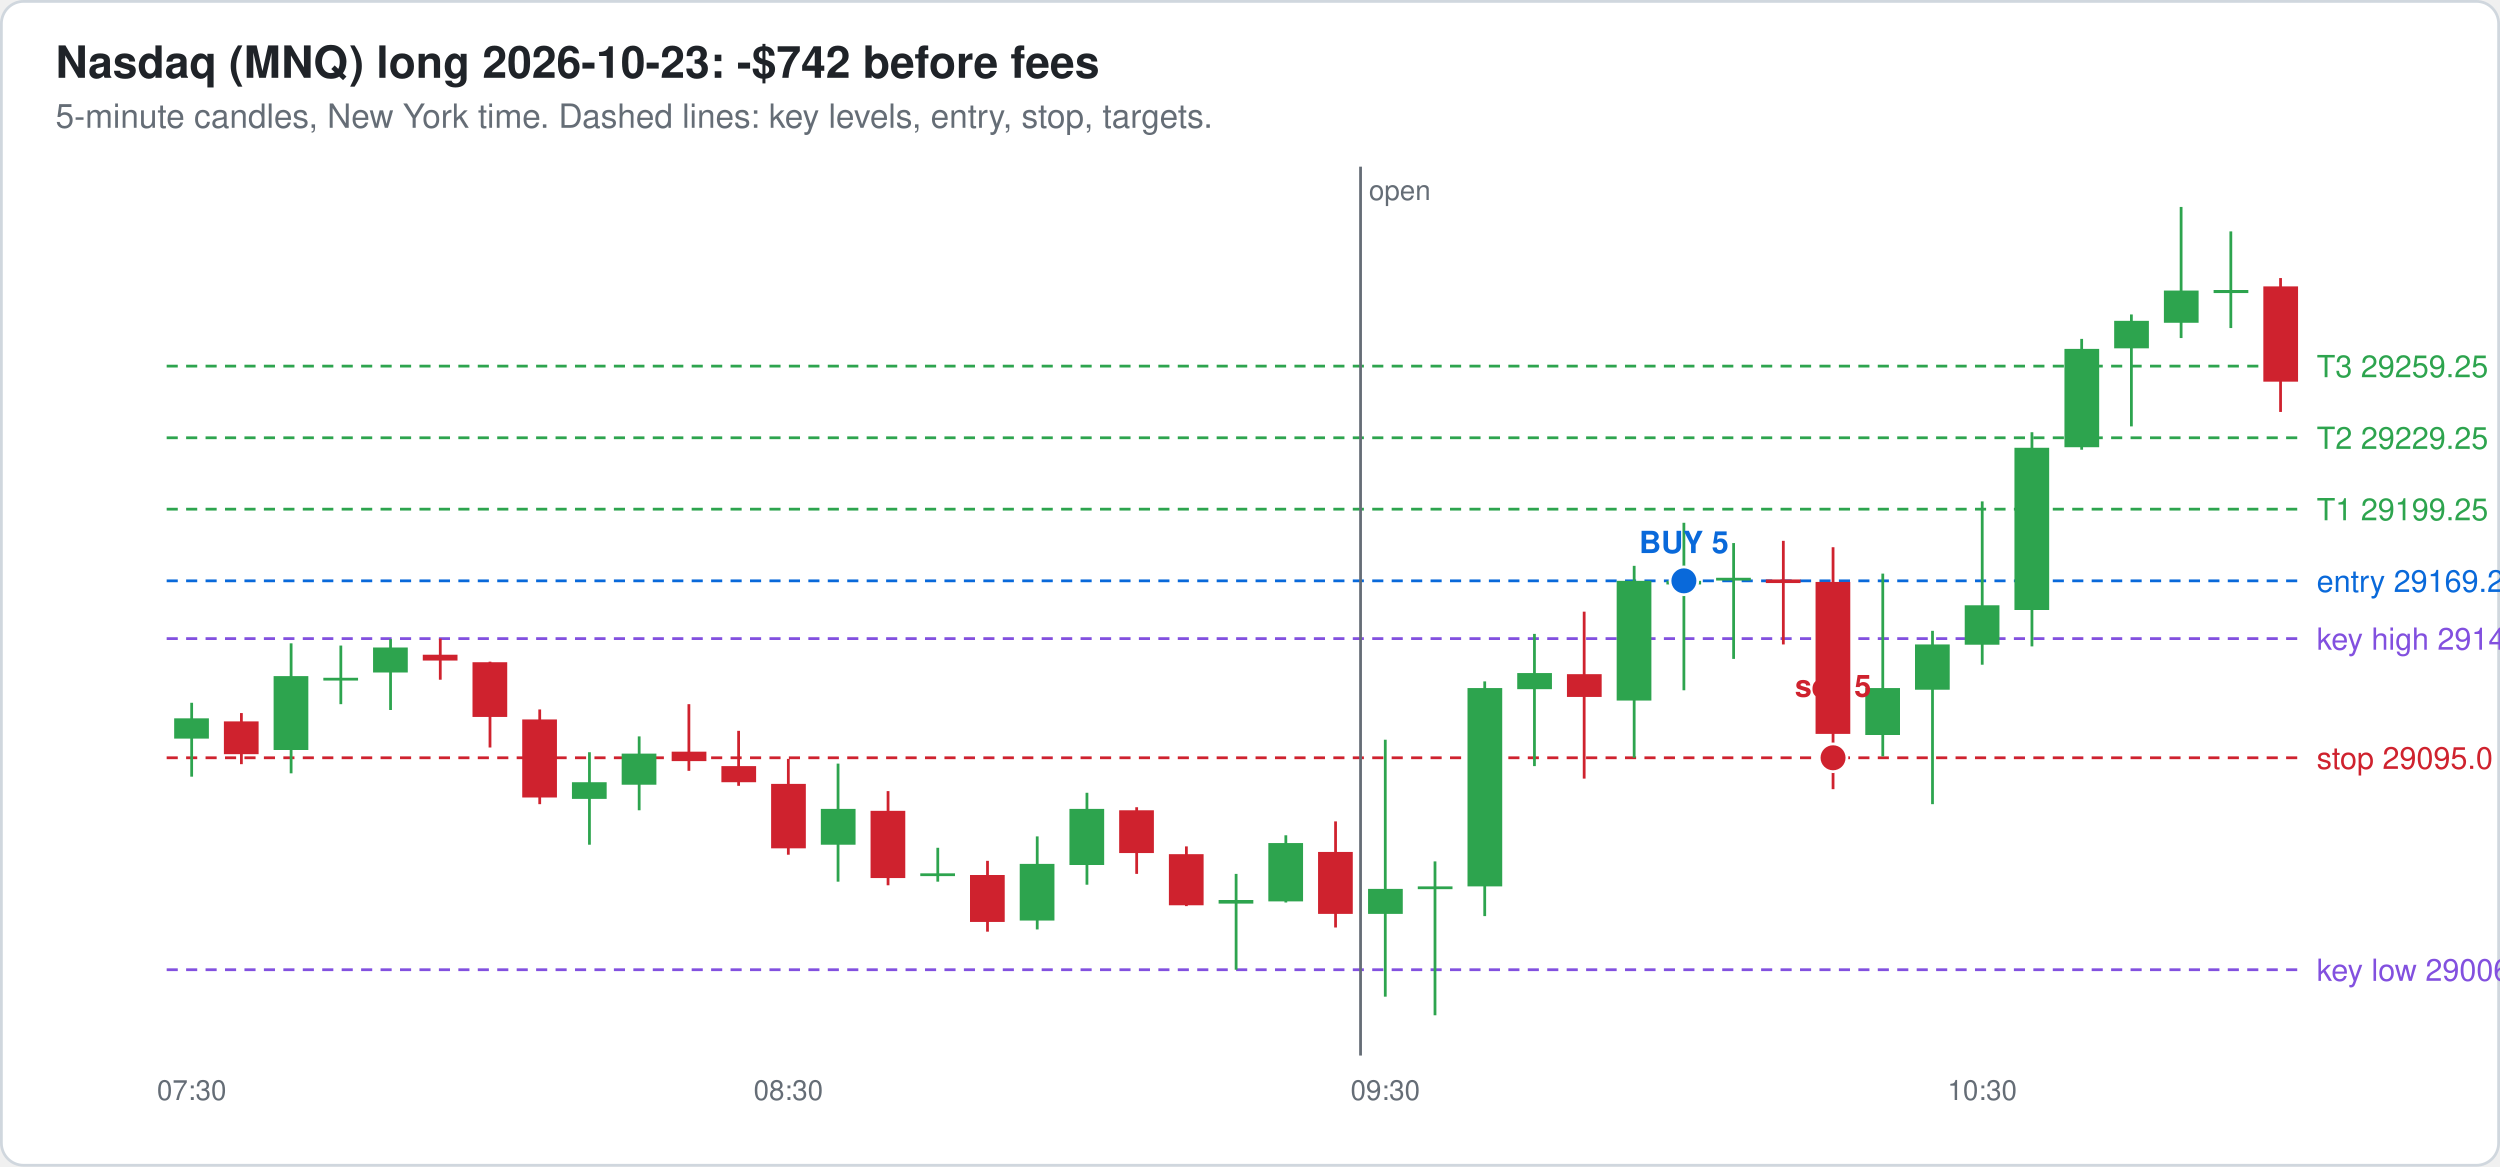
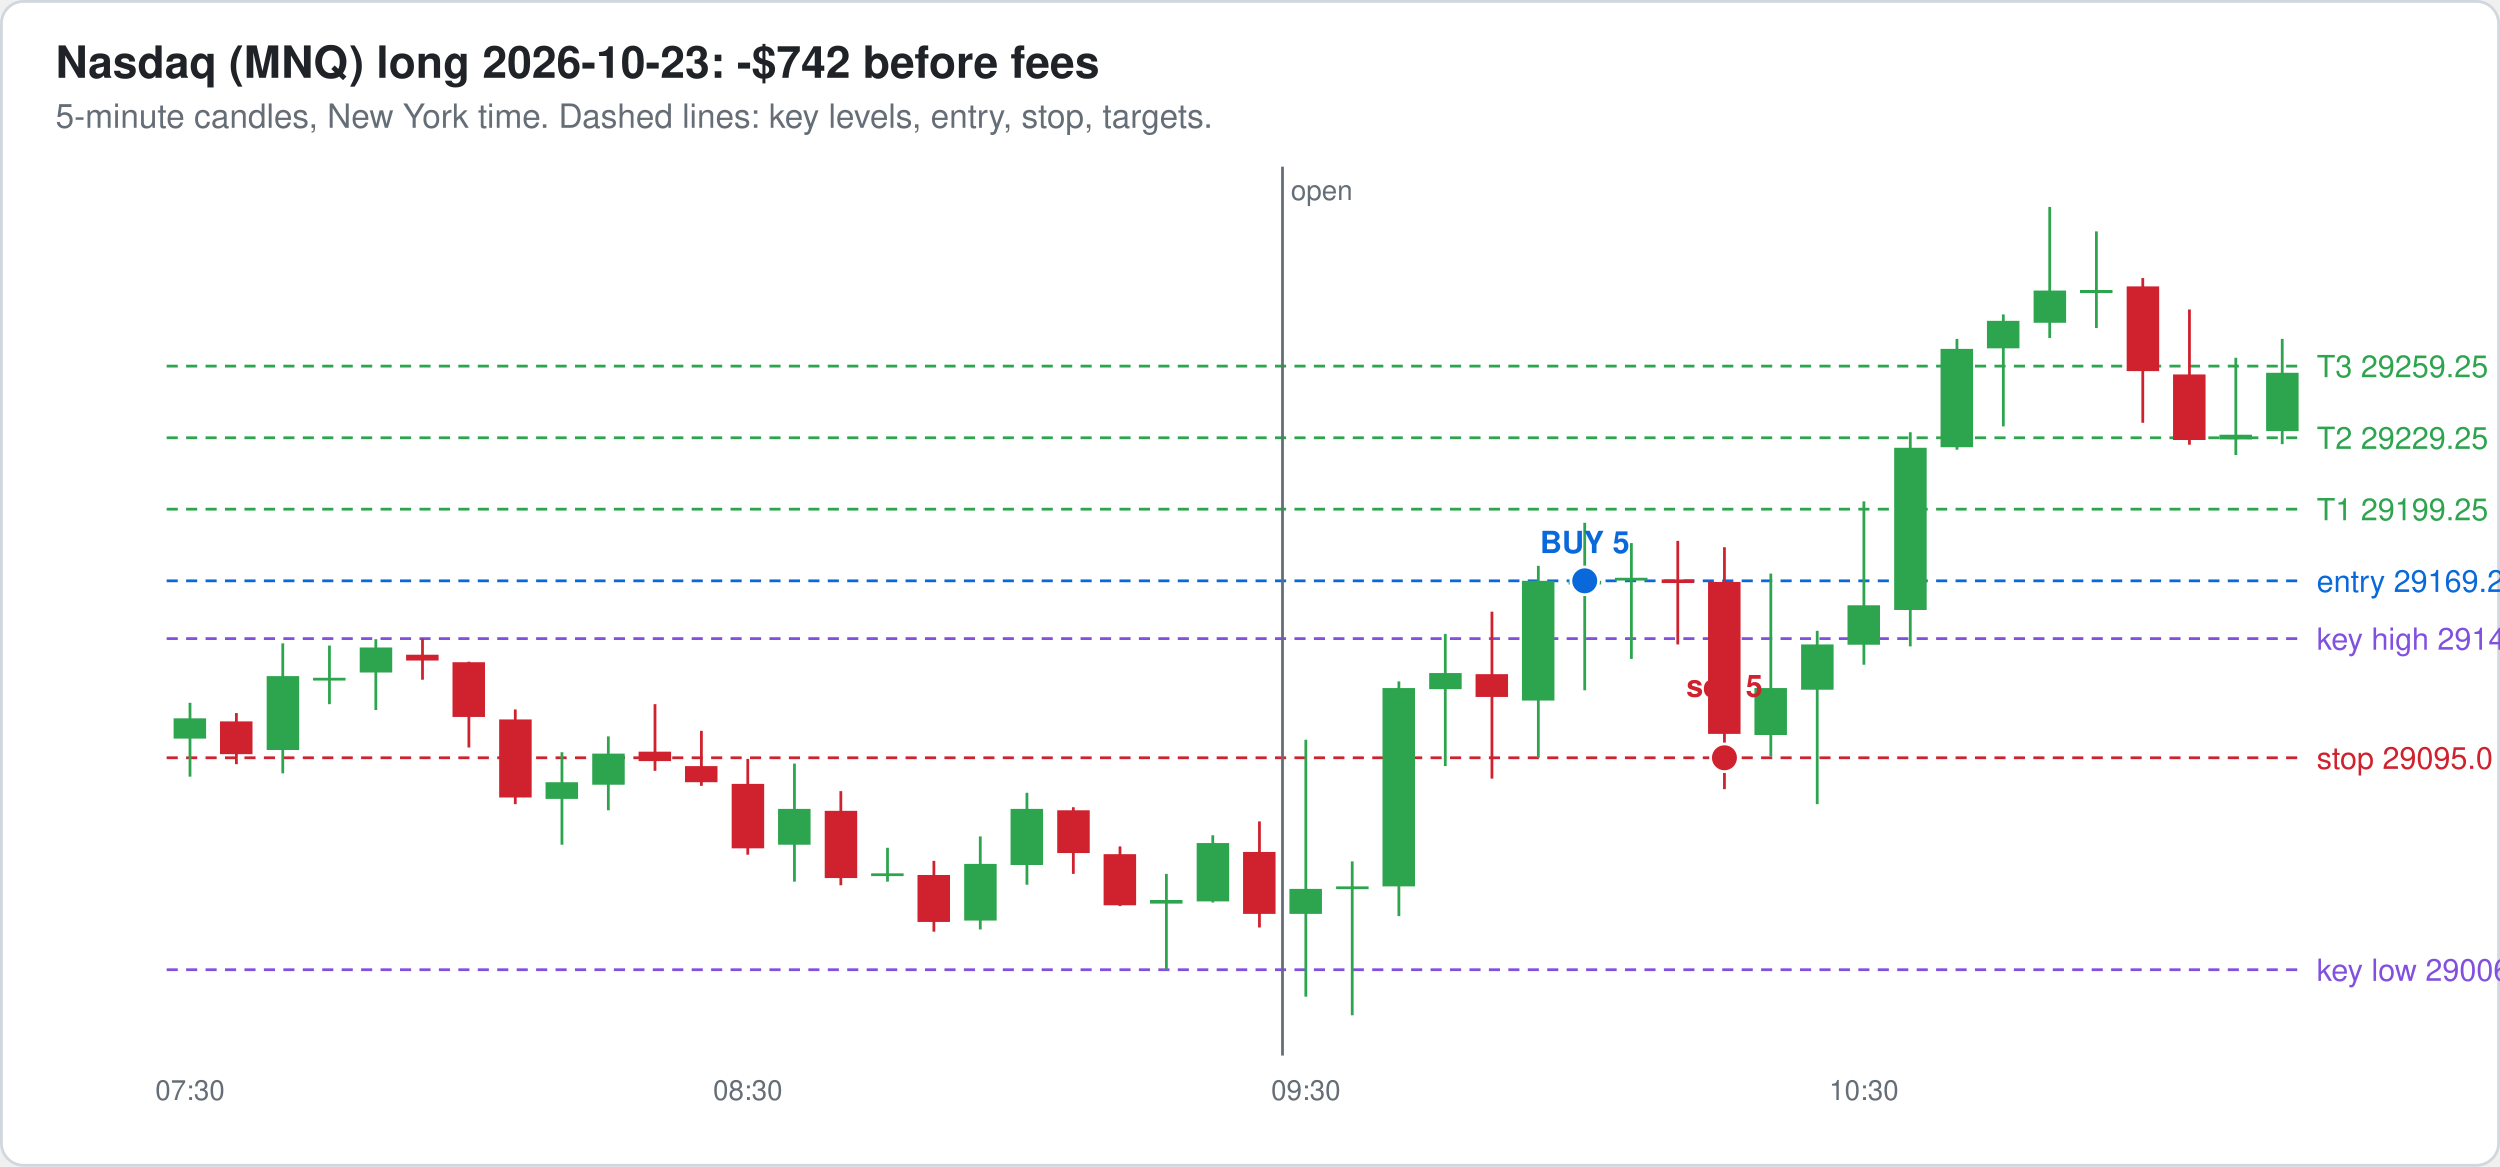
<svg xmlns="http://www.w3.org/2000/svg" width="900" height="420" viewBox="0 0 900 420" font-family="Helvetica, Arial, sans-serif">
  <rect x="0.5" y="0.5" width="899" height="419" rx="8" fill="#ffffff" stroke="#d0d7de" />
  <text x="20" y="28" font-size="16" font-weight="bold" fill="#1f2328">Nasdaq (MNQ) long 2026-10-23: -$742 before fees</text>
  <text x="20" y="46" font-size="12" fill="#656d76">5-minute candles, New York time. Dashed lines: key levels, entry, stop, targets.</text>
  <line x1="60" x2="830" y1="229.9" y2="229.9" stroke="#8250df" stroke-dasharray="4 3" />
  <text x="834" y="233.9" font-size="11" fill="#8250df">key high 29145.0</text>
  <line x1="60" x2="830" y1="349.1" y2="349.1" stroke="#8250df" stroke-dasharray="4 3" />
  <text x="834" y="353.1" font-size="11" fill="#8250df">key low 29006.0</text>
  <line x1="60" x2="830" y1="209.1" y2="209.1" stroke="#0969da" stroke-dasharray="4 3" />
  <text x="834" y="213.1" font-size="11" fill="#0969da">entry 29169.25</text>
  <line x1="60" x2="830" y1="272.8" y2="272.8" stroke="#cf222e" stroke-dasharray="4 3" />
  <text x="834" y="276.8" font-size="11" fill="#cf222e">stop 29095.0</text>
  <line x1="60" x2="830" y1="183.3" y2="183.3" stroke="#2da44e" stroke-dasharray="4 3" />
  <text x="834" y="187.3" font-size="11" fill="#2da44e">T1 29199.25</text>
  <line x1="60" x2="830" y1="157.6" y2="157.6" stroke="#2da44e" stroke-dasharray="4 3" />
  <text x="834" y="161.6" font-size="11" fill="#2da44e">T2 29229.25</text>
  <line x1="60" x2="830" y1="131.8" y2="131.8" stroke="#2da44e" stroke-dasharray="4 3" />
  <text x="834" y="135.8" font-size="11" fill="#2da44e">T3 29259.25</text>
-   <line x1="69.0" x2="69.0" y1="253.0" y2="279.6" stroke="#2da44e" />
-   <rect x="62.7" y="258.6" width="12.5" height="7.3" fill="#2da44e" />
-   <text x="69.0" y="396" font-size="10" text-anchor="middle" fill="#656d76">07:30</text>
-   <line x1="86.9" x2="86.9" y1="256.7" y2="275.1" stroke="#cf222e" />
-   <rect x="80.6" y="259.7" width="12.5" height="11.8" fill="#cf222e" />
-   <line x1="104.8" x2="104.8" y1="231.6" y2="278.4" stroke="#2da44e" />
-   <rect x="98.5" y="243.4" width="12.5" height="26.6" fill="#2da44e" />
-   <line x1="122.7" x2="122.7" y1="232.4" y2="253.5" stroke="#2da44e" />
-   <rect x="116.4" y="244.0" width="12.5" height="1.0" fill="#2da44e" />
-   <line x1="140.6" x2="140.6" y1="230.1" y2="255.6" stroke="#2da44e" />
-   <rect x="134.3" y="233.1" width="12.5" height="9.0" fill="#2da44e" />
-   <line x1="158.5" x2="158.5" y1="229.9" y2="244.7" stroke="#cf222e" />
-   <rect x="152.2" y="235.7" width="12.5" height="2.1" fill="#cf222e" />
-   <line x1="176.4" x2="176.4" y1="238.2" y2="269.1" stroke="#cf222e" />
-   <rect x="170.1" y="238.4" width="12.5" height="19.7" fill="#cf222e" />
-   <line x1="194.3" x2="194.3" y1="255.4" y2="289.5" stroke="#cf222e" />
-   <rect x="188.0" y="259.0" width="12.5" height="28.1" fill="#cf222e" />
-   <line x1="212.2" x2="212.2" y1="270.8" y2="304.1" stroke="#2da44e" />
-   <rect x="205.9" y="281.6" width="12.5" height="6.0" fill="#2da44e" />
-   <line x1="230.1" x2="230.1" y1="265.1" y2="291.7" stroke="#2da44e" />
-   <rect x="223.8" y="271.3" width="12.5" height="11.2" fill="#2da44e" />
-   <line x1="248.0" x2="248.0" y1="253.5" y2="277.5" stroke="#cf222e" />
-   <rect x="241.8" y="270.6" width="12.5" height="3.4" fill="#cf222e" />
-   <line x1="265.9" x2="265.9" y1="263.1" y2="282.9" stroke="#cf222e" />
-   <rect x="259.7" y="275.8" width="12.5" height="5.8" fill="#cf222e" />
-   <line x1="283.8" x2="283.8" y1="273.2" y2="307.7" stroke="#cf222e" />
-   <rect x="277.6" y="282.2" width="12.5" height="23.2" fill="#cf222e" />
-   <text x="283.8" y="396" font-size="10" text-anchor="middle" fill="#656d76">08:30</text>
-   <line x1="301.7" x2="301.7" y1="274.9" y2="317.4" stroke="#2da44e" />
-   <rect x="295.5" y="291.2" width="12.5" height="12.9" fill="#2da44e" />
-   <line x1="319.7" x2="319.7" y1="284.8" y2="318.7" stroke="#cf222e" />
-   <rect x="313.4" y="291.9" width="12.5" height="24.2" fill="#cf222e" />
-   <line x1="337.6" x2="337.6" y1="305.2" y2="317.4" stroke="#2da44e" />
-   <rect x="331.3" y="314.4" width="12.5" height="1.0" fill="#2da44e" />
-   <line x1="355.5" x2="355.5" y1="309.9" y2="335.4" stroke="#cf222e" />
-   <rect x="349.2" y="315.0" width="12.5" height="16.9" fill="#cf222e" />
-   <line x1="373.4" x2="373.4" y1="301.1" y2="334.6" stroke="#2da44e" />
-   <rect x="367.1" y="311.0" width="12.5" height="20.4" fill="#2da44e" />
-   <line x1="391.3" x2="391.3" y1="285.4" y2="318.5" stroke="#2da44e" />
-   <rect x="385.0" y="291.2" width="12.5" height="20.2" fill="#2da44e" />
-   <line x1="409.2" x2="409.2" y1="290.6" y2="314.6" stroke="#cf222e" />
-   <rect x="402.9" y="291.7" width="12.5" height="15.4" fill="#cf222e" />
-   <line x1="427.1" x2="427.1" y1="304.7" y2="326.2" stroke="#cf222e" />
-   <rect x="420.8" y="307.5" width="12.5" height="18.4" fill="#cf222e" />
-   <line x1="445.0" x2="445.0" y1="314.6" y2="349.1" stroke="#2da44e" />
-   <rect x="438.7" y="324.0" width="12.5" height="1.3" fill="#2da44e" />
-   <line x1="462.9" x2="462.9" y1="300.7" y2="324.9" stroke="#2da44e" />
-   <rect x="456.6" y="303.5" width="12.5" height="21.0" fill="#2da44e" />
-   <line x1="480.8" x2="480.8" y1="295.7" y2="333.9" stroke="#cf222e" />
-   <rect x="474.5" y="306.7" width="12.5" height="22.3" fill="#cf222e" />
-   <line x1="498.7" x2="498.7" y1="266.3" y2="358.8" stroke="#2da44e" />
-   <rect x="492.5" y="320.0" width="12.5" height="9.0" fill="#2da44e" />
-   <text x="498.7" y="396" font-size="10" text-anchor="middle" fill="#656d76">09:30</text>
-   <line x1="516.6" x2="516.6" y1="310.1" y2="365.5" stroke="#2da44e" />
-   <rect x="510.4" y="319.1" width="12.5" height="1.0" fill="#2da44e" />
-   <line x1="534.5" x2="534.5" y1="245.3" y2="329.8" stroke="#2da44e" />
-   <rect x="528.3" y="247.7" width="12.5" height="71.4" fill="#2da44e" />
-   <line x1="552.4" x2="552.4" y1="228.2" y2="275.8" stroke="#2da44e" />
-   <rect x="546.2" y="242.3" width="12.5" height="5.8" fill="#2da44e" />
-   <line x1="570.3" x2="570.3" y1="220.2" y2="280.3" stroke="#cf222e" />
-   <rect x="564.1" y="242.7" width="12.5" height="8.2" fill="#cf222e" />
-   <line x1="588.3" x2="588.3" y1="203.7" y2="272.8" stroke="#2da44e" />
-   <rect x="582.0" y="209.1" width="12.5" height="43.1" fill="#2da44e" />
-   <line x1="606.2" x2="606.2" y1="188.2" y2="248.5" stroke="#2da44e" />
-   <rect x="599.9" y="209.1" width="12.5" height="1.3" fill="#2da44e" />
-   <line x1="624.1" x2="624.1" y1="195.5" y2="237.2" stroke="#2da44e" />
-   <rect x="617.8" y="208.0" width="12.5" height="1.0" fill="#2da44e" />
-   <line x1="642.0" x2="642.0" y1="194.7" y2="232.0" stroke="#cf222e" />
-   <rect x="635.7" y="208.6" width="12.5" height="1.3" fill="#cf222e" />
-   <line x1="659.9" x2="659.9" y1="197.0" y2="284.1" stroke="#cf222e" />
-   <rect x="653.6" y="209.5" width="12.5" height="54.7" fill="#cf222e" />
-   <line x1="677.8" x2="677.8" y1="206.5" y2="272.3" stroke="#2da44e" />
-   <rect x="671.5" y="247.7" width="12.5" height="16.9" fill="#2da44e" />
-   <line x1="695.7" x2="695.7" y1="227.1" y2="289.5" stroke="#2da44e" />
-   <rect x="689.4" y="232.0" width="12.5" height="16.3" fill="#2da44e" />
-   <line x1="713.6" x2="713.6" y1="180.5" y2="239.3" stroke="#2da44e" />
-   <rect x="707.3" y="217.9" width="12.5" height="14.2" fill="#2da44e" />
-   <text x="713.6" y="396" font-size="10" text-anchor="middle" fill="#656d76">10:30</text>
-   <line x1="731.5" x2="731.5" y1="155.6" y2="232.7" stroke="#2da44e" />
-   <rect x="725.2" y="161.2" width="12.5" height="58.4" fill="#2da44e" />
-   <line x1="749.4" x2="749.4" y1="122.0" y2="161.9" stroke="#2da44e" />
-   <rect x="743.2" y="125.6" width="12.5" height="35.4" fill="#2da44e" />
-   <line x1="767.3" x2="767.3" y1="113.2" y2="153.5" stroke="#2da44e" />
-   <rect x="761.1" y="115.5" width="12.5" height="9.9" fill="#2da44e" />
-   <line x1="785.2" x2="785.2" y1="74.5" y2="121.7" stroke="#2da44e" />
-   <rect x="779.0" y="104.6" width="12.5" height="11.6" fill="#2da44e" />
-   <line x1="803.1" x2="803.1" y1="83.3" y2="118.1" stroke="#2da44e" />
-   <rect x="796.9" y="104.4" width="12.5" height="1.1" fill="#2da44e" />
-   <line x1="821.0" x2="821.0" y1="100.1" y2="148.3" stroke="#cf222e" />
-   <rect x="814.8" y="103.1" width="12.5" height="34.3" fill="#cf222e" />
-   <line x1="489.8" x2="489.8" y1="60" y2="380" stroke="#656d76" />
-   <text x="492.8" y="72" font-size="10" fill="#656d76">open</text>
-   <circle cx="606.2" cy="209.1" r="5" fill="#0969da" stroke="#fff" />
-   <text x="606.2" y="199.1" font-size="11" font-weight="bold" text-anchor="middle" fill="#0969da">BUY 5</text>
-   <circle cx="659.9" cy="272.8" r="5" fill="#cf222e" stroke="#fff" />
-   <text x="659.9" y="250.8" font-size="11" font-weight="bold" text-anchor="middle" fill="#cf222e">sell 5</text>
+   <line x1="68.4" x2="68.4" y1="253.0" y2="279.6" stroke="#2da44e" />
+   <rect x="62.5" y="258.6" width="11.7" height="7.3" fill="#2da44e" />
+   <text x="68.4" y="396" font-size="10" text-anchor="middle" fill="#656d76">07:30</text>
+   <line x1="85.1" x2="85.1" y1="256.7" y2="275.1" stroke="#cf222e" />
+   <rect x="79.2" y="259.7" width="11.7" height="11.8" fill="#cf222e" />
+   <line x1="101.8" x2="101.8" y1="231.6" y2="278.4" stroke="#2da44e" />
+   <rect x="96.0" y="243.4" width="11.7" height="26.6" fill="#2da44e" />
+   <line x1="118.6" x2="118.6" y1="232.4" y2="253.5" stroke="#2da44e" />
+   <rect x="112.7" y="244.0" width="11.7" height="1.0" fill="#2da44e" />
+   <line x1="135.3" x2="135.3" y1="230.1" y2="255.6" stroke="#2da44e" />
+   <rect x="129.5" y="233.1" width="11.7" height="9.0" fill="#2da44e" />
+   <line x1="152.1" x2="152.1" y1="229.9" y2="244.7" stroke="#cf222e" />
+   <rect x="146.2" y="235.7" width="11.7" height="2.1" fill="#cf222e" />
+   <line x1="168.8" x2="168.8" y1="238.2" y2="269.1" stroke="#cf222e" />
+   <rect x="162.9" y="238.4" width="11.7" height="19.7" fill="#cf222e" />
+   <line x1="185.5" x2="185.5" y1="255.4" y2="289.5" stroke="#cf222e" />
+   <rect x="179.7" y="259.0" width="11.7" height="28.1" fill="#cf222e" />
+   <line x1="202.3" x2="202.3" y1="270.8" y2="304.1" stroke="#2da44e" />
+   <rect x="196.4" y="281.6" width="11.7" height="6.0" fill="#2da44e" />
+   <line x1="219.0" x2="219.0" y1="265.1" y2="291.7" stroke="#2da44e" />
+   <rect x="213.2" y="271.3" width="11.7" height="11.2" fill="#2da44e" />
+   <line x1="235.8" x2="235.8" y1="253.5" y2="277.5" stroke="#cf222e" />
+   <rect x="229.9" y="270.6" width="11.7" height="3.4" fill="#cf222e" />
+   <line x1="252.5" x2="252.5" y1="263.1" y2="282.9" stroke="#cf222e" />
+   <rect x="246.6" y="275.8" width="11.7" height="5.8" fill="#cf222e" />
+   <line x1="269.2" x2="269.2" y1="273.2" y2="307.7" stroke="#cf222e" />
+   <rect x="263.4" y="282.2" width="11.7" height="23.2" fill="#cf222e" />
+   <text x="269.2" y="396" font-size="10" text-anchor="middle" fill="#656d76">08:30</text>
+   <line x1="286.0" x2="286.0" y1="274.9" y2="317.4" stroke="#2da44e" />
+   <rect x="280.1" y="291.2" width="11.7" height="12.9" fill="#2da44e" />
+   <line x1="302.7" x2="302.7" y1="284.8" y2="318.7" stroke="#cf222e" />
+   <rect x="296.9" y="291.9" width="11.7" height="24.2" fill="#cf222e" />
+   <line x1="319.5" x2="319.5" y1="305.2" y2="317.4" stroke="#2da44e" />
+   <rect x="313.6" y="314.4" width="11.7" height="1.0" fill="#2da44e" />
+   <line x1="336.2" x2="336.2" y1="309.9" y2="335.4" stroke="#cf222e" />
+   <rect x="330.3" y="315.0" width="11.7" height="16.9" fill="#cf222e" />
+   <line x1="352.9" x2="352.9" y1="301.1" y2="334.6" stroke="#2da44e" />
+   <rect x="347.1" y="311.0" width="11.7" height="20.4" fill="#2da44e" />
+   <line x1="369.7" x2="369.7" y1="285.4" y2="318.5" stroke="#2da44e" />
+   <rect x="363.8" y="291.2" width="11.7" height="20.2" fill="#2da44e" />
+   <line x1="386.4" x2="386.4" y1="290.6" y2="314.6" stroke="#cf222e" />
+   <rect x="380.6" y="291.7" width="11.7" height="15.4" fill="#cf222e" />
+   <line x1="403.2" x2="403.2" y1="304.7" y2="326.2" stroke="#cf222e" />
+   <rect x="397.3" y="307.5" width="11.7" height="18.4" fill="#cf222e" />
+   <line x1="419.9" x2="419.9" y1="314.6" y2="349.1" stroke="#2da44e" />
+   <rect x="414.0" y="324.0" width="11.7" height="1.3" fill="#2da44e" />
+   <line x1="436.6" x2="436.6" y1="300.7" y2="324.9" stroke="#2da44e" />
+   <rect x="430.8" y="303.5" width="11.7" height="21.0" fill="#2da44e" />
+   <line x1="453.4" x2="453.4" y1="295.7" y2="333.9" stroke="#cf222e" />
+   <rect x="447.5" y="306.7" width="11.7" height="22.3" fill="#cf222e" />
+   <line x1="470.1" x2="470.1" y1="266.3" y2="358.8" stroke="#2da44e" />
+   <rect x="464.2" y="320.0" width="11.7" height="9.0" fill="#2da44e" />
+   <text x="470.1" y="396" font-size="10" text-anchor="middle" fill="#656d76">09:30</text>
+   <line x1="486.8" x2="486.8" y1="310.1" y2="365.5" stroke="#2da44e" />
+   <rect x="481.0" y="319.1" width="11.7" height="1.0" fill="#2da44e" />
+   <line x1="503.6" x2="503.6" y1="245.3" y2="329.8" stroke="#2da44e" />
+   <rect x="497.7" y="247.7" width="11.7" height="71.4" fill="#2da44e" />
+   <line x1="520.3" x2="520.3" y1="228.2" y2="275.8" stroke="#2da44e" />
+   <rect x="514.5" y="242.3" width="11.7" height="5.8" fill="#2da44e" />
+   <line x1="537.1" x2="537.1" y1="220.2" y2="280.3" stroke="#cf222e" />
+   <rect x="531.2" y="242.7" width="11.7" height="8.2" fill="#cf222e" />
+   <line x1="553.8" x2="553.8" y1="203.7" y2="272.8" stroke="#2da44e" />
+   <rect x="547.9" y="209.1" width="11.7" height="43.1" fill="#2da44e" />
+   <line x1="570.5" x2="570.5" y1="188.2" y2="248.5" stroke="#2da44e" />
+   <rect x="564.7" y="209.1" width="11.7" height="1.3" fill="#2da44e" />
+   <line x1="587.3" x2="587.3" y1="195.5" y2="237.2" stroke="#2da44e" />
+   <rect x="581.4" y="208.0" width="11.7" height="1.0" fill="#2da44e" />
+   <line x1="604.0" x2="604.0" y1="194.7" y2="232.0" stroke="#cf222e" />
+   <rect x="598.2" y="208.6" width="11.7" height="1.3" fill="#cf222e" />
+   <line x1="620.8" x2="620.8" y1="197.0" y2="284.1" stroke="#cf222e" />
+   <rect x="614.9" y="209.5" width="11.7" height="54.7" fill="#cf222e" />
+   <line x1="637.5" x2="637.5" y1="206.5" y2="272.3" stroke="#2da44e" />
+   <rect x="631.6" y="247.7" width="11.7" height="16.9" fill="#2da44e" />
+   <line x1="654.2" x2="654.2" y1="227.1" y2="289.5" stroke="#2da44e" />
+   <rect x="648.4" y="232.0" width="11.7" height="16.3" fill="#2da44e" />
+   <line x1="671.0" x2="671.0" y1="180.5" y2="239.3" stroke="#2da44e" />
+   <rect x="665.1" y="217.9" width="11.7" height="14.2" fill="#2da44e" />
+   <text x="671.0" y="396" font-size="10" text-anchor="middle" fill="#656d76">10:30</text>
+   <line x1="687.7" x2="687.7" y1="155.6" y2="232.7" stroke="#2da44e" />
+   <rect x="681.9" y="161.2" width="11.7" height="58.4" fill="#2da44e" />
+   <line x1="704.5" x2="704.5" y1="122.0" y2="161.9" stroke="#2da44e" />
+   <rect x="698.6" y="125.6" width="11.7" height="35.4" fill="#2da44e" />
+   <line x1="721.2" x2="721.2" y1="113.2" y2="153.5" stroke="#2da44e" />
+   <rect x="715.3" y="115.5" width="11.7" height="9.9" fill="#2da44e" />
+   <line x1="737.9" x2="737.9" y1="74.5" y2="121.7" stroke="#2da44e" />
+   <rect x="732.1" y="104.6" width="11.7" height="11.6" fill="#2da44e" />
+   <line x1="754.7" x2="754.7" y1="83.3" y2="118.1" stroke="#2da44e" />
+   <rect x="748.8" y="104.4" width="11.7" height="1.1" fill="#2da44e" />
+   <line x1="771.4" x2="771.4" y1="100.1" y2="152.2" stroke="#cf222e" />
+   <rect x="765.6" y="103.1" width="11.7" height="30.5" fill="#cf222e" />
+   <line x1="788.2" x2="788.2" y1="111.4" y2="160.1" stroke="#cf222e" />
+   <rect x="782.3" y="134.8" width="11.7" height="23.6" fill="#cf222e" />
+   <line x1="804.9" x2="804.9" y1="128.8" y2="163.8" stroke="#2da44e" />
+   <rect x="799.0" y="156.5" width="11.7" height="1.7" fill="#2da44e" />
+   <line x1="821.6" x2="821.6" y1="122.0" y2="159.9" stroke="#2da44e" />
+   <rect x="815.8" y="134.2" width="11.7" height="21.0" fill="#2da44e" />
+   <line x1="461.7" x2="461.7" y1="60" y2="380" stroke="#656d76" />
+   <text x="464.7" y="72" font-size="10" fill="#656d76">open</text>
+   <circle cx="570.5" cy="209.1" r="5" fill="#0969da" stroke="#fff" />
+   <text x="570.5" y="199.1" font-size="11" font-weight="bold" text-anchor="middle" fill="#0969da">BUY 5</text>
+   <circle cx="620.8" cy="272.8" r="5" fill="#cf222e" stroke="#fff" />
+   <text x="620.8" y="250.8" font-size="11" font-weight="bold" text-anchor="middle" fill="#cf222e">sell 5</text>
</svg>
